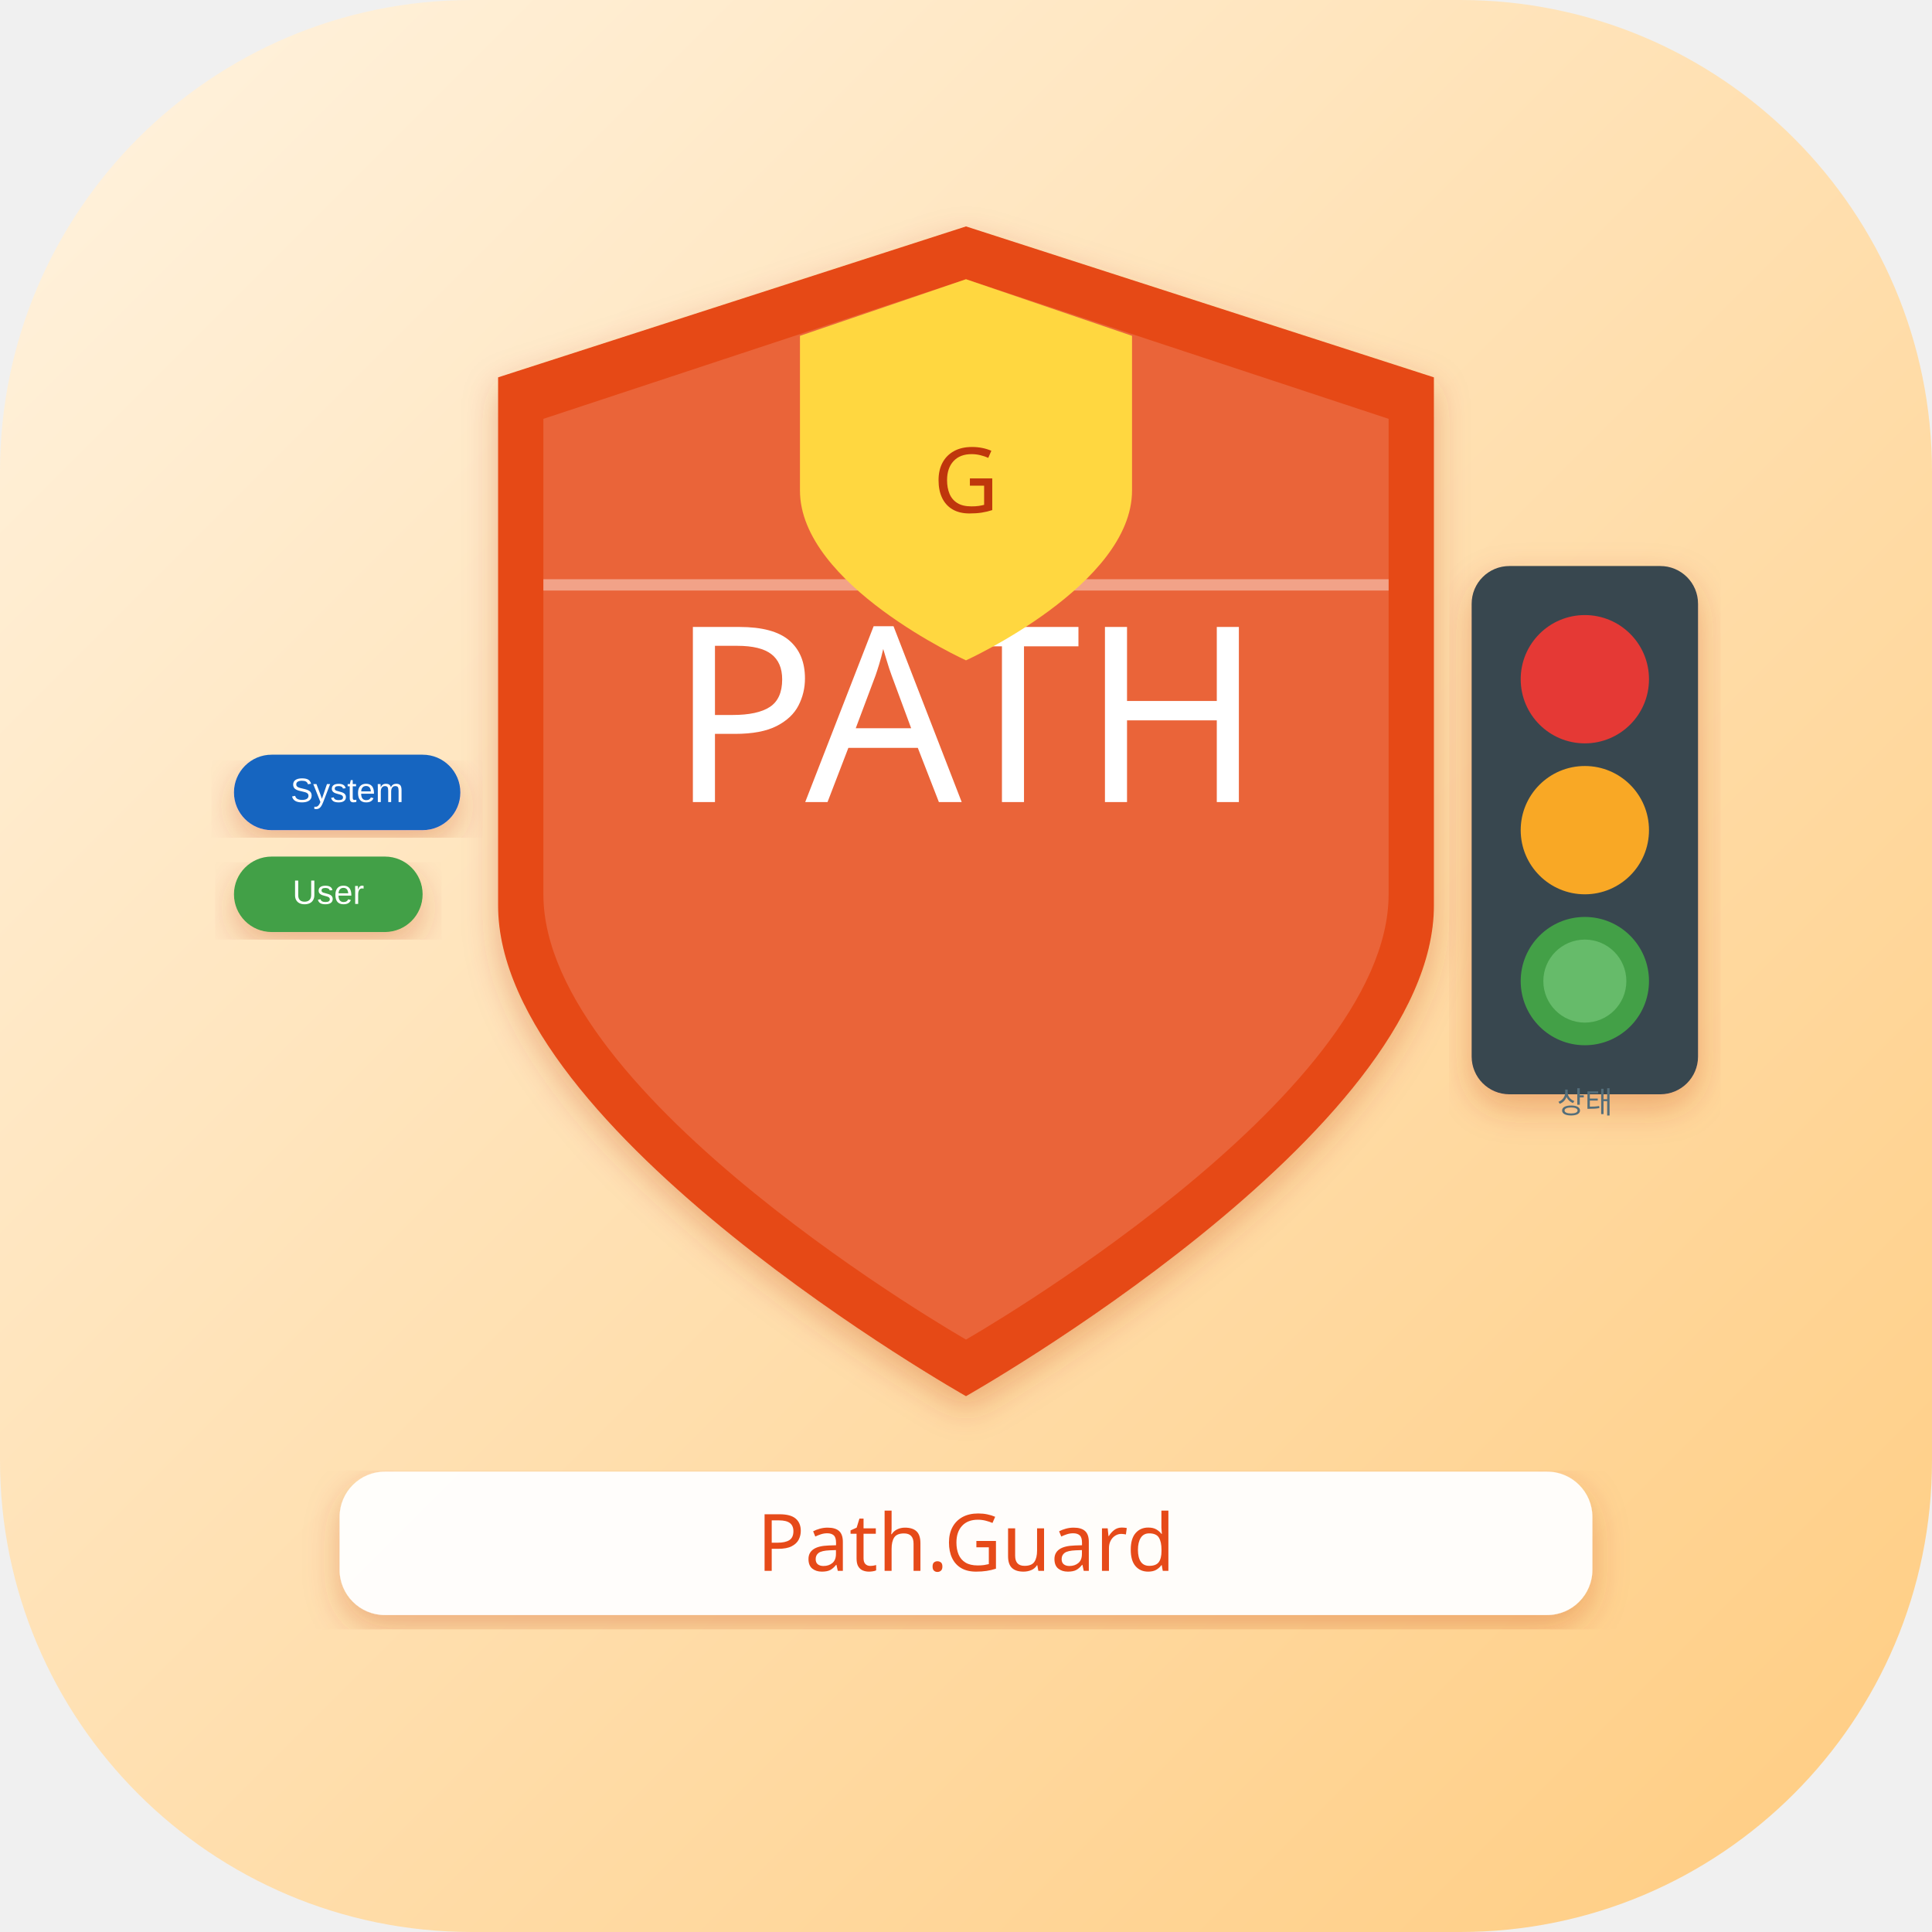
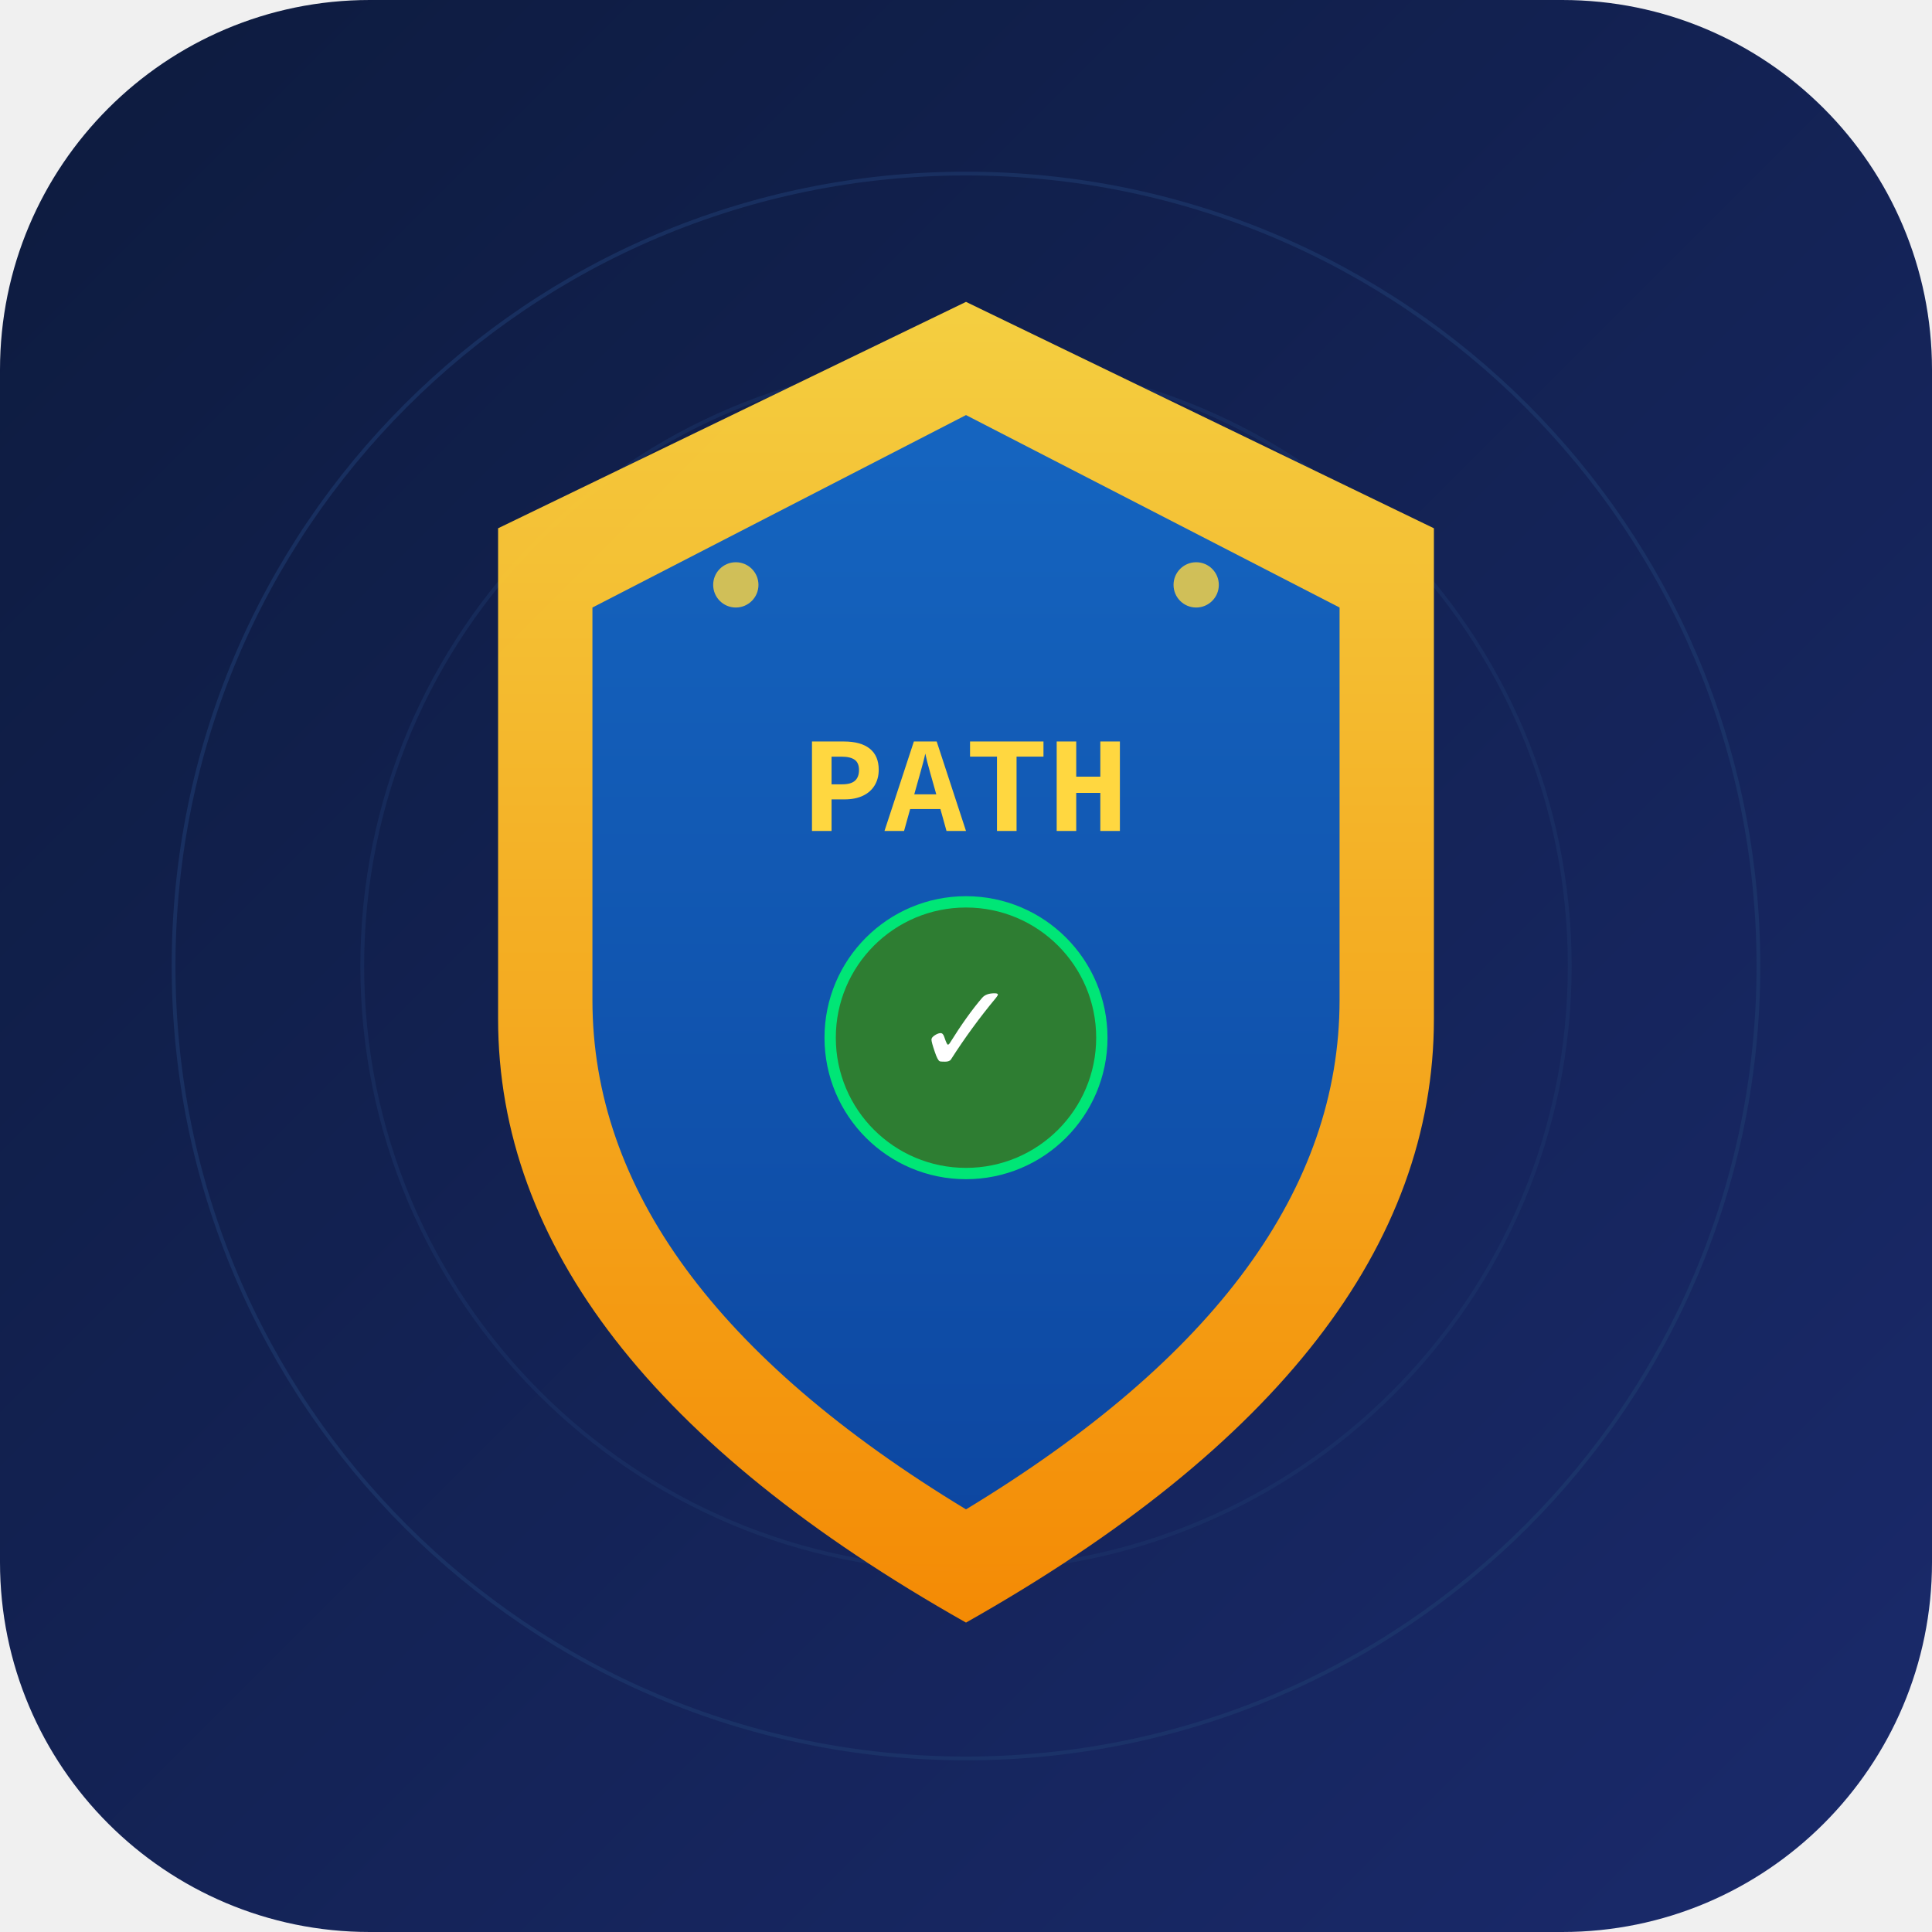
<svg xmlns="http://www.w3.org/2000/svg" viewBox="0 0 1024 1024">
  <defs>
-     <linearGradient id="bg6" x1="0" y1="0" x2="1" y2="1">
-       <stop offset="0%" stop-color="#FFF3E0" />
-       <stop offset="100%" stop-color="#FFCC80" />
+     <linearGradient id="bg4" x1="0" y1="0" x2="1" y2="1">
+       <stop offset="0%" stop-color="#0D1B3E" />
+       <stop offset="100%" stop-color="#1A2A6C" />
    </linearGradient>
-     <filter id="sh6" x="-10%" y="-10%" width="120%" height="120%">
-       <feDropShadow dx="0" dy="7" stdDeviation="9" flood-color="#BF360C" flood-opacity="0.3" />
-     </filter>
+     <linearGradient id="shield4" x1="0" y1="0" x2="0" y2="1">
+       <stop offset="0%" stop-color="#FFD740" />
+       <stop offset="100%" stop-color="#FF8F00" />
+     </linearGradient>
+     <linearGradient id="inner4" x1="0" y1="0" x2="0" y2="1">
+       <stop offset="0%" stop-color="#1565C0" />
+       <stop offset="100%" stop-color="#0D47A1" />
+     </linearGradient>
  </defs>
-   <rect width="1024" height="1024" rx="250" fill="url(#bg6)" />
-   <path d="M512,120 L760,200 L760,480 C760,600 512,740 512,740 C512,740 264,600 264,480 L264,200 Z" fill="#E64A19" filter="url(#sh6)" />
-   <path d="M512,148 L736,222 L736,474 C736,582 512,710 512,710 C512,710 288,582 288,474 L288,222 Z" fill="white" opacity="0.15" />
-   <text x="512" y="380" font-family="Arial Black, sans-serif" font-size="130" fill="white" text-anchor="middle" dominant-baseline="middle">PATH</text>
-   <line x1="288" y1="310" x2="736" y2="310" stroke="white" stroke-width="6" opacity="0.4" />
-   <path d="M512,148 L600,178 L600,260 C600,310 512,350 512,350 C512,350 424,310 424,260 L424,178 Z" fill="#FFD740" />
-   <text x="512" y="255" font-family="Arial Black, sans-serif" font-size="48" fill="#BF360C" text-anchor="middle" dominant-baseline="middle">G</text>
-   <rect x="780" y="300" width="120" height="280" rx="20" fill="#37474F" filter="url(#sh6)" />
-   <circle cx="840" cy="360" r="34" fill="#E53935" />
-   <circle cx="840" cy="440" r="34" fill="#F9A825" />
-   <circle cx="840" cy="520" r="34" fill="#43A047" />
-   <circle cx="840" cy="520" r="22" fill="#66BB6A" />
-   <text x="840" y="590" font-family="Arial, sans-serif" font-size="16" fill="#546E7A" text-anchor="middle">상태</text>
-   <rect x="124" y="400" width="120" height="40" rx="20" fill="#1565C0" filter="url(#sh6)" />
-   <text x="184" y="420" font-family="Arial, sans-serif" font-size="18" fill="white" text-anchor="middle" dominant-baseline="middle">System</text>
-   <rect x="124" y="454" width="100" height="40" rx="20" fill="#43A047" filter="url(#sh6)" />
-   <text x="174" y="474" font-family="Arial, sans-serif" font-size="18" fill="white" text-anchor="middle" dominant-baseline="middle">User</text>
-   <rect x="180" y="780" width="664" height="76" rx="24" fill="white" filter="url(#sh6)" opacity="0.95" />
-   <text x="512" y="818" font-family="Arial Black, sans-serif" font-size="42" fill="#E64A19" text-anchor="middle" dominant-baseline="middle">Path.Guard</text>
+   <rect width="1024" height="1024" rx="196" fill="url(#bg4)" />
+   <circle cx="512" cy="512" r="420" fill="none" stroke="#1E3A6E" stroke-width="2" opacity="0.6" />
+   <circle cx="512" cy="512" r="320" fill="none" stroke="#1E3A6E" stroke-width="2" opacity="0.4" />
+   <circle cx="512" cy="512" r="200" fill="none" stroke="#1E3A6E" stroke-width="2" opacity="0.3" />
+   <path d="M512 160 L760 280 L760 540 Q760 720 512 860 Q264 720 264 540 L264 280 Z" fill="url(#shield4)" opacity="0.95" />
+   <path d="M512 220 L710 322 L710 530 Q710 680 512 800 Q314 680 314 530 L314 322 Z" fill="url(#inner4)" />
+   <text x="512" y="420" font-family="'Courier New',monospace" font-weight="900" font-size="72" fill="#FFD740" text-anchor="middle" dominant-baseline="middle">PATH</text>
+   <circle cx="512" cy="550" r="72" fill="#2E7D32" stroke="#00E676" stroke-width="6" />
+   <text x="512" y="550" font-family="'Segoe UI Emoji',Arial,sans-serif" font-size="68" fill="white" text-anchor="middle" dominant-baseline="middle">✓</text>
+   <circle cx="390" cy="310" r="12" fill="#FFD740" opacity="0.8" />
+   <circle cx="634" cy="310" r="12" fill="#FFD740" opacity="0.8" />
</svg>
